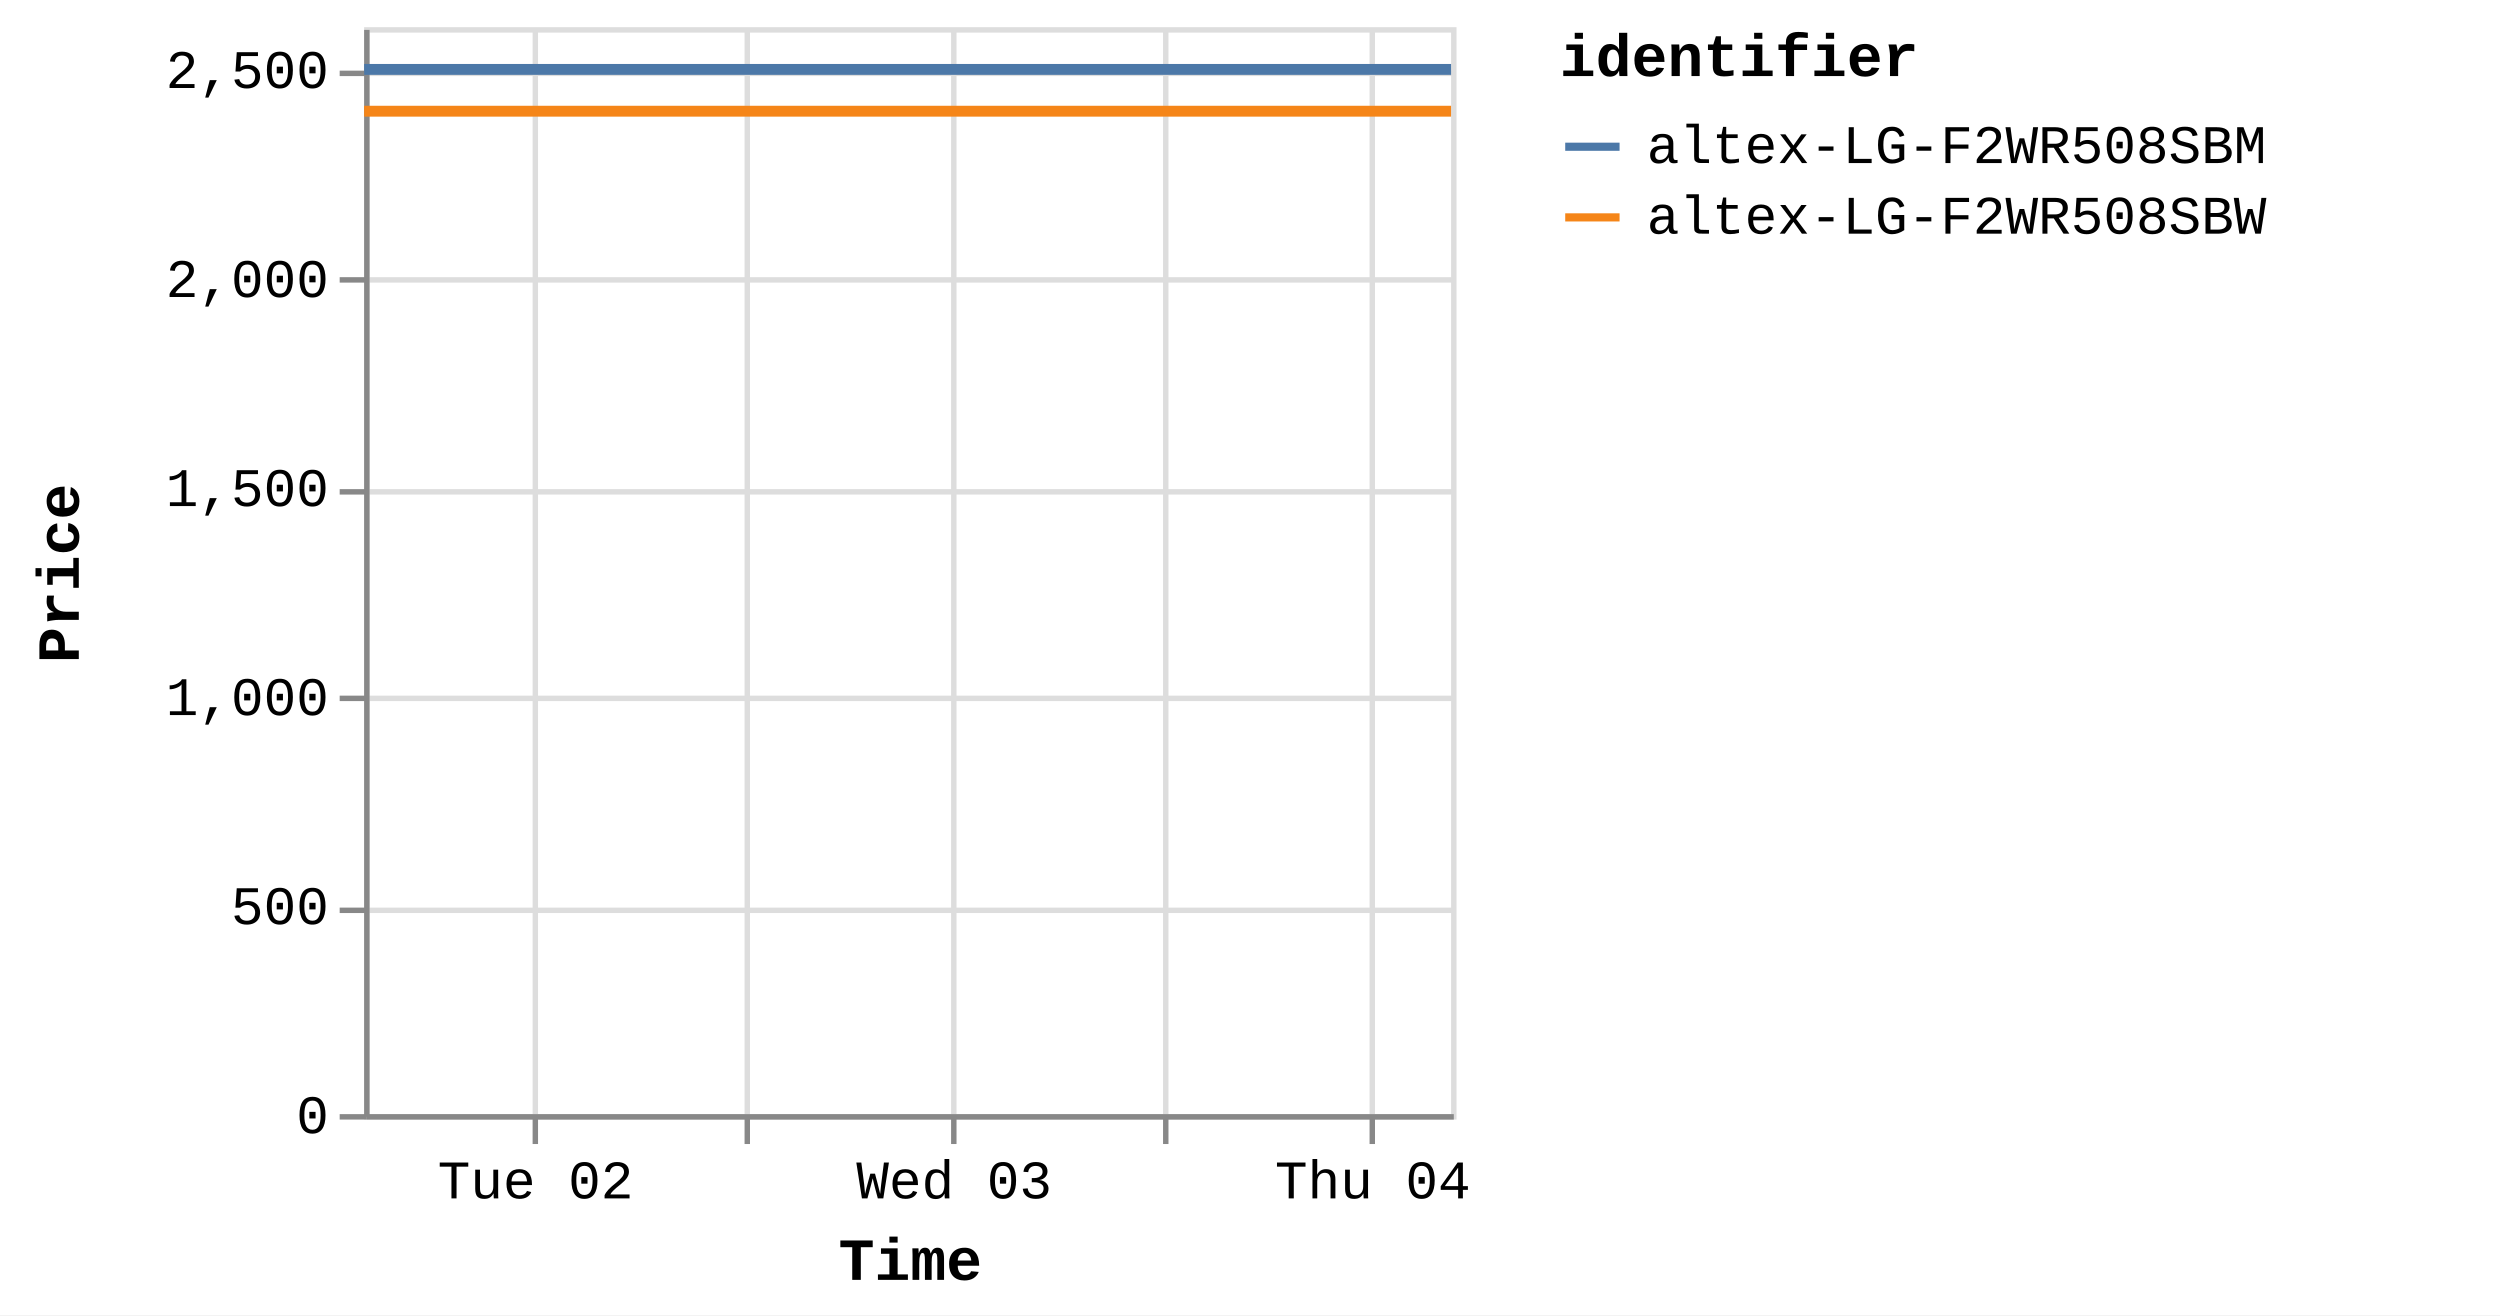
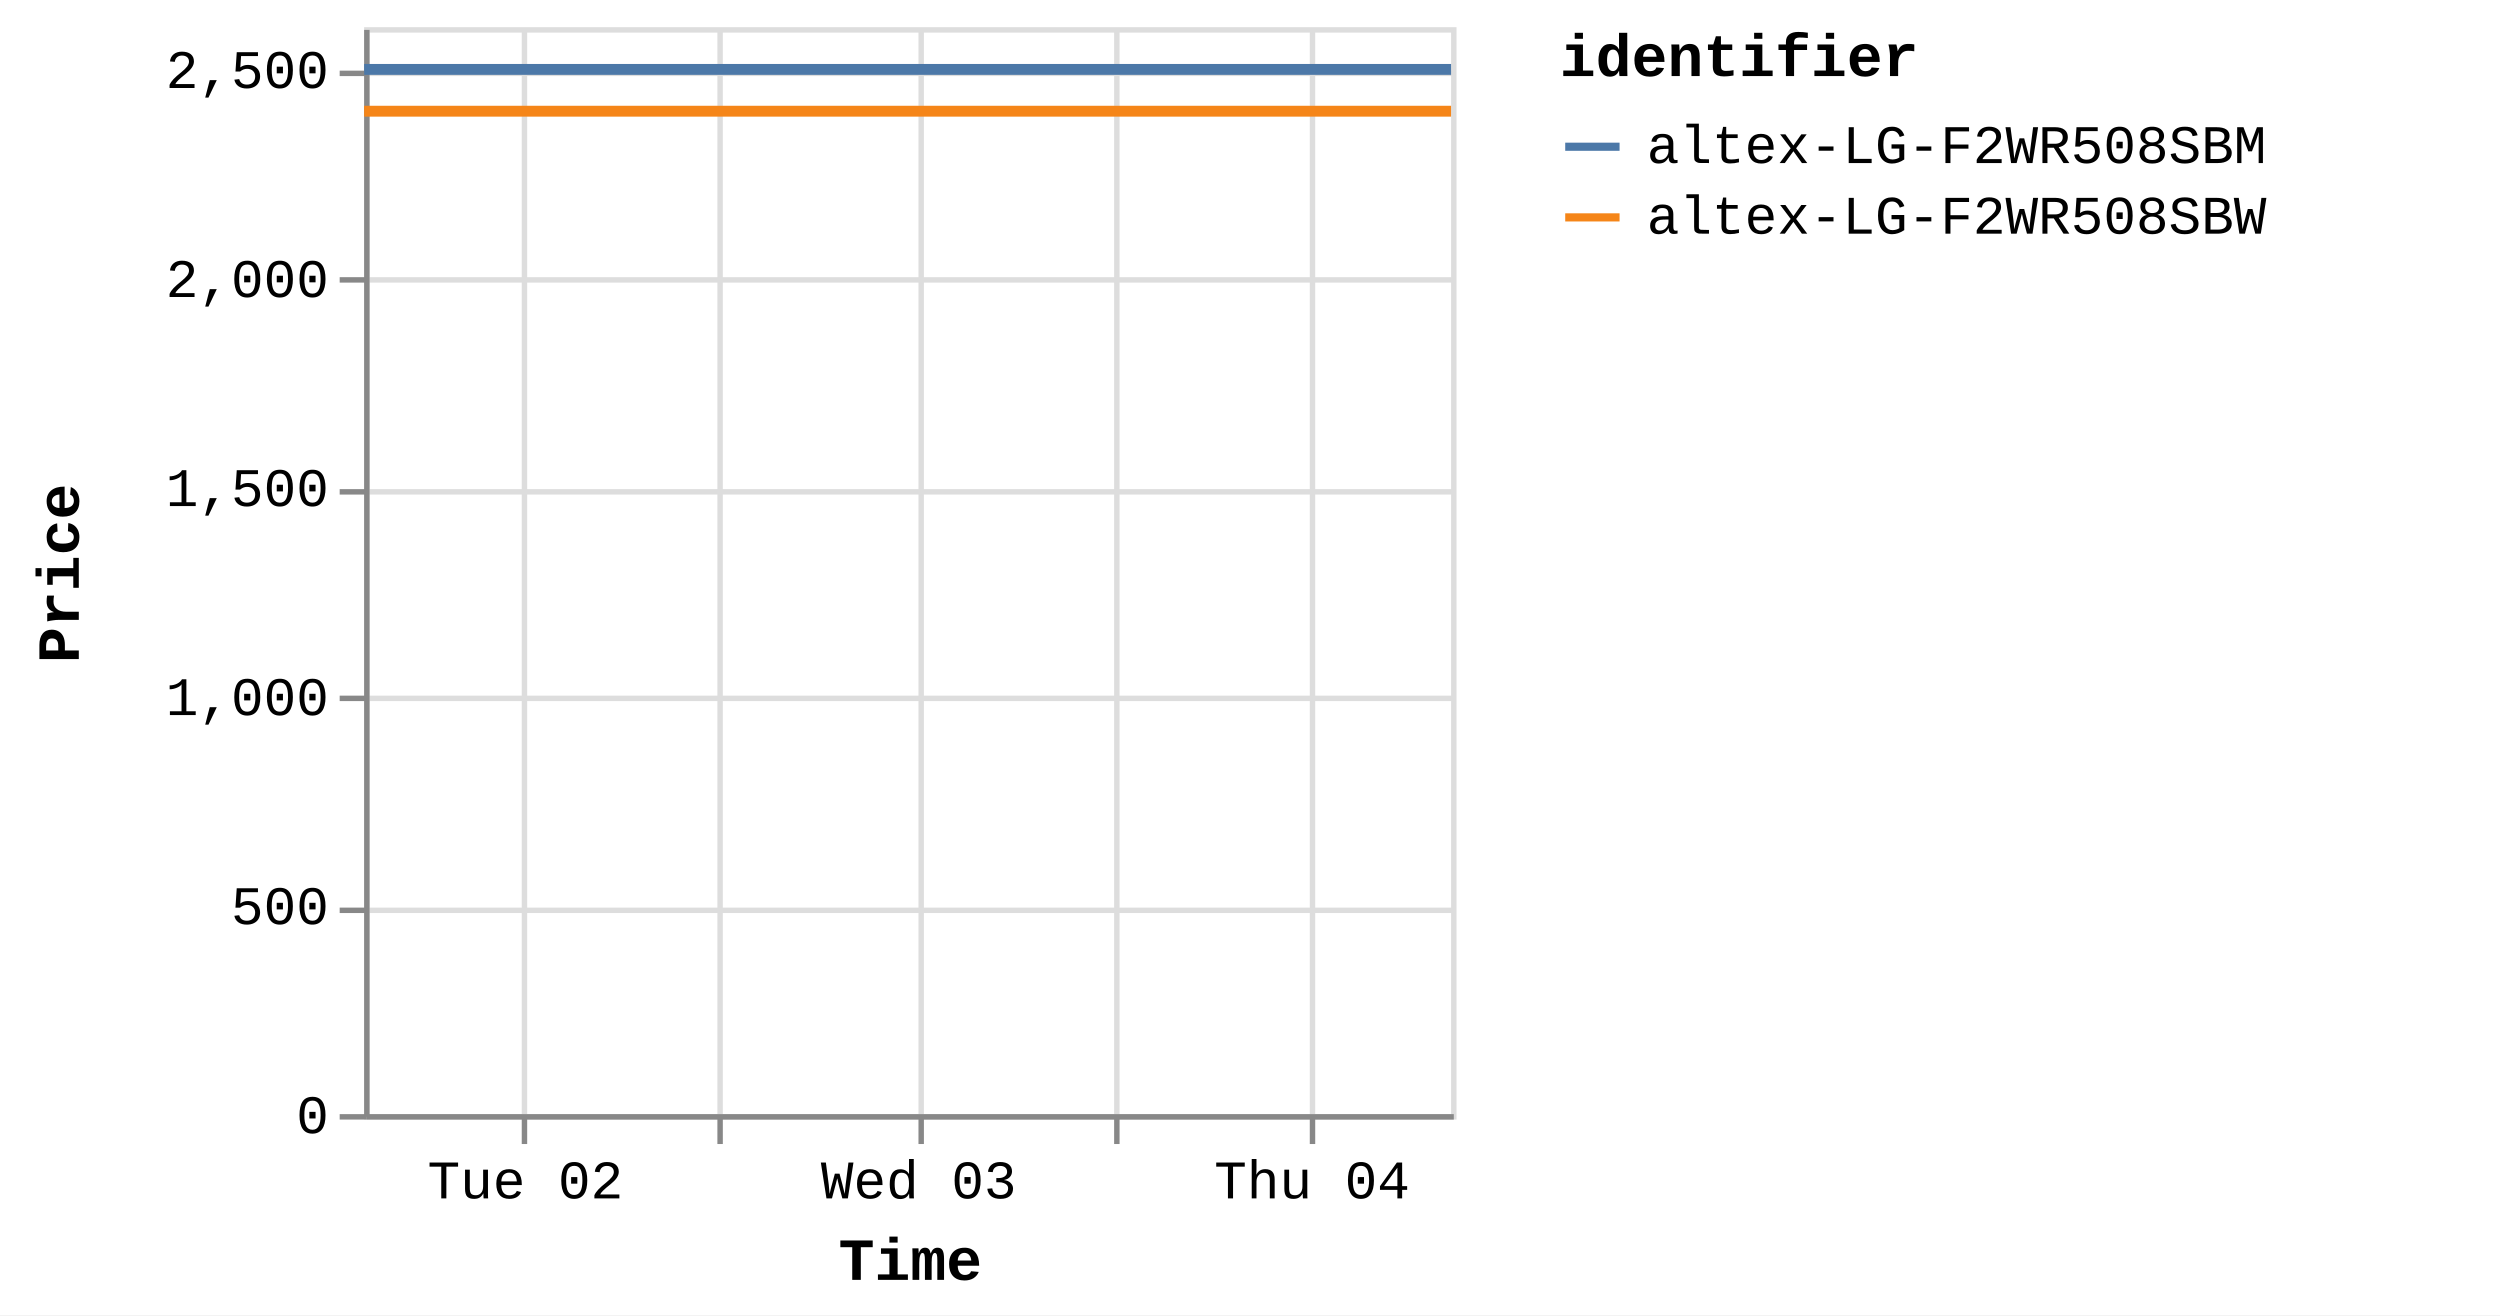
<svg xmlns="http://www.w3.org/2000/svg" version="1.1" class="marks" width="460" height="242" viewBox="0 0 460 242">
  <rect width="460" height="242" fill="white" />
  <g fill="none" stroke-miterlimit="10" transform="translate(67,5)">
    <g class="mark-group role-frame root" role="graphics-object" aria-roledescription="group mark container">
      <g transform="translate(0,0)">
        <path class="background" aria-hidden="true" d="M0.5,0.5h200v200h-200Z" stroke="#ddd" />
        <g>
          <g class="mark-group role-axis" aria-hidden="true">
            <g transform="translate(0.5,200.5)">
              <path class="background" aria-hidden="true" d="M0,0h0v0h0Z" pointer-events="none" />
              <g>
                <g class="mark-rule role-axis-grid" pointer-events="none">
-                   <line transform="translate(31,-200)" x2="0" y2="200" stroke="#ddd" stroke-width="1" opacity="1" />
-                   <line transform="translate(70,-200)" x2="0" y2="200" stroke="#ddd" stroke-width="1" opacity="1" />
-                   <line transform="translate(108,-200)" x2="0" y2="200" stroke="#ddd" stroke-width="1" opacity="1" />
-                   <line transform="translate(147,-200)" x2="0" y2="200" stroke="#ddd" stroke-width="1" opacity="1" />
-                   <line transform="translate(185,-200)" x2="0" y2="200" stroke="#ddd" stroke-width="1" opacity="1" />
+                   <line transform="translate(29,-200)" x2="0" y2="200" stroke="#ddd" stroke-width="1" opacity="1" />
+                   <line transform="translate(65,-200)" x2="0" y2="200" stroke="#ddd" stroke-width="1" opacity="1" />
+                   <line transform="translate(102,-200)" x2="0" y2="200" stroke="#ddd" stroke-width="1" opacity="1" />
+                   <line transform="translate(138,-200)" x2="0" y2="200" stroke="#ddd" stroke-width="1" opacity="1" />
+                   <line transform="translate(174,-200)" x2="0" y2="200" stroke="#ddd" stroke-width="1" opacity="1" />
                </g>
              </g>
              <path class="foreground" aria-hidden="true" d="" pointer-events="none" display="none" />
            </g>
          </g>
          <g class="mark-group role-axis" aria-hidden="true">
            <g transform="translate(0.5,0.5)">
              <path class="background" aria-hidden="true" d="M0,0h0v0h0Z" pointer-events="none" />
              <g>
                <g class="mark-rule role-axis-grid" pointer-events="none">
                  <line transform="translate(0,200)" x2="200" y2="0" stroke="#ddd" stroke-width="1" opacity="1" />
                  <line transform="translate(0,162)" x2="200" y2="0" stroke="#ddd" stroke-width="1" opacity="1" />
                  <line transform="translate(0,123)" x2="200" y2="0" stroke="#ddd" stroke-width="1" opacity="1" />
                  <line transform="translate(0,85)" x2="200" y2="0" stroke="#ddd" stroke-width="1" opacity="1" />
                  <line transform="translate(0,46)" x2="200" y2="0" stroke="#ddd" stroke-width="1" opacity="1" />
                  <line transform="translate(0,8)" x2="200" y2="0" stroke="#ddd" stroke-width="1" opacity="1" />
                </g>
              </g>
              <path class="foreground" aria-hidden="true" d="" pointer-events="none" display="none" />
            </g>
          </g>
-           <g class="mark-group role-axis" role="graphics-symbol" aria-roledescription="axis" aria-label="X-axis titled 'Time' for a time scale with values from Monday, 01 January 2024, 2:19:43 PM to Thursday, 04 January 2024, 4:38:41 AM">
+           <g class="mark-group role-axis" role="graphics-symbol" aria-roledescription="axis" aria-label="X-axis titled 'Time' for a time scale with values from Monday, 01 January 2024, 2:19:43 PM to Thursday, 04 January 2024, 8:39:00 AM">
            <g transform="translate(0.5,200.5)">
              <path class="background" aria-hidden="true" d="M0,0h0v0h0Z" pointer-events="none" />
              <g>
                <g class="mark-rule role-axis-tick" pointer-events="none">
-                   <line transform="translate(31,0)" x2="0" y2="5" stroke="#888" stroke-width="1" opacity="1" />
-                   <line transform="translate(70,0)" x2="0" y2="5" stroke="#888" stroke-width="1" opacity="1" />
-                   <line transform="translate(108,0)" x2="0" y2="5" stroke="#888" stroke-width="1" opacity="1" />
-                   <line transform="translate(147,0)" x2="0" y2="5" stroke="#888" stroke-width="1" opacity="1" />
-                   <line transform="translate(185,0)" x2="0" y2="5" stroke="#888" stroke-width="1" opacity="1" />
+                   <line transform="translate(29,0)" x2="0" y2="5" stroke="#888" stroke-width="1" opacity="1" />
+                   <line transform="translate(65,0)" x2="0" y2="5" stroke="#888" stroke-width="1" opacity="1" />
+                   <line transform="translate(102,0)" x2="0" y2="5" stroke="#888" stroke-width="1" opacity="1" />
+                   <line transform="translate(138,0)" x2="0" y2="5" stroke="#888" stroke-width="1" opacity="1" />
+                   <line transform="translate(174,0)" x2="0" y2="5" stroke="#888" stroke-width="1" opacity="1" />
                </g>
                <g class="mark-text role-axis-label" pointer-events="none">
-                   <text text-anchor="middle" transform="translate(31.0396,15)" font-family="Liberation Mono" font-size="10px" fill="#000" opacity="1">Tue 02</text>
-                   <text text-anchor="middle" transform="translate(69.55285,15)" font-family="Liberation Mono" font-size="10px" fill="#000" opacity="0">12 PM</text>
-                   <text text-anchor="middle" transform="translate(108.0661,15)" font-family="Liberation Mono" font-size="10px" fill="#000" opacity="1">Wed 03</text>
-                   <text text-anchor="middle" transform="translate(146.5793,15)" font-family="Liberation Mono" font-size="10px" fill="#000" opacity="0">12 PM</text>
-                   <text text-anchor="middle" transform="translate(185.0926,15)" font-family="Liberation Mono" font-size="10px" fill="#000" opacity="1">Thu 04</text>
+                   <text text-anchor="middle" transform="translate(29.16509,15)" font-family="Liberation Mono" font-size="10px" fill="#000" opacity="1">Tue 02</text>
+                   <text text-anchor="middle" transform="translate(65.35248,15)" font-family="Liberation Mono" font-size="10px" fill="#000" opacity="0">12 PM</text>
+                   <text text-anchor="middle" transform="translate(101.5399,15)" font-family="Liberation Mono" font-size="10px" fill="#000" opacity="1">Wed 03</text>
+                   <text text-anchor="middle" transform="translate(137.7273,15)" font-family="Liberation Mono" font-size="10px" fill="#000" opacity="0">12 PM</text>
+                   <text text-anchor="middle" transform="translate(173.9147,15)" font-family="Liberation Mono" font-size="10px" fill="#000" opacity="1">Thu 04</text>
                </g>
                <g class="mark-rule role-axis-domain" pointer-events="none">
                  <line transform="translate(0,0)" x2="200" y2="0" stroke="#888" stroke-width="1" opacity="1" />
                </g>
                <g class="mark-text role-axis-title" pointer-events="none">
                  <text text-anchor="middle" transform="translate(100,30)" font-family="Liberation Mono" font-size="11px" font-weight="bold" fill="#000" opacity="1">Time</text>
                </g>
              </g>
              <path class="foreground" aria-hidden="true" d="" pointer-events="none" display="none" />
            </g>
          </g>
          <g class="mark-group role-axis" role="graphics-symbol" aria-roledescription="axis" aria-label="Y-axis titled 'Price' for a linear scale with values from 0 to 2,600">
            <g transform="translate(0.5,0.5)">
              <path class="background" aria-hidden="true" d="M0,0h0v0h0Z" pointer-events="none" />
              <g>
                <g class="mark-rule role-axis-tick" pointer-events="none">
                  <line transform="translate(0,200)" x2="-5" y2="0" stroke="#888" stroke-width="1" opacity="1" />
                  <line transform="translate(0,162)" x2="-5" y2="0" stroke="#888" stroke-width="1" opacity="1" />
                  <line transform="translate(0,123)" x2="-5" y2="0" stroke="#888" stroke-width="1" opacity="1" />
                  <line transform="translate(0,85)" x2="-5" y2="0" stroke="#888" stroke-width="1" opacity="1" />
                  <line transform="translate(0,46)" x2="-5" y2="0" stroke="#888" stroke-width="1" opacity="1" />
                  <line transform="translate(0,8)" x2="-5" y2="0" stroke="#888" stroke-width="1" opacity="1" />
                </g>
                <g class="mark-text role-axis-label" pointer-events="none">
                  <text text-anchor="end" transform="translate(-7,203)" font-family="Liberation Mono" font-size="10px" fill="#000" opacity="1">0</text>
                  <text text-anchor="end" transform="translate(-7,164.5385)" font-family="Liberation Mono" font-size="10px" fill="#000" opacity="1">500</text>
                  <text text-anchor="end" transform="translate(-7,126.0769)" font-family="Liberation Mono" font-size="10px" fill="#000" opacity="1">1,000</text>
                  <text text-anchor="end" transform="translate(-7,87.61538)" font-family="Liberation Mono" font-size="10px" fill="#000" opacity="1">1,500</text>
                  <text text-anchor="end" transform="translate(-7,49.15385)" font-family="Liberation Mono" font-size="10px" fill="#000" opacity="1">2,000</text>
                  <text text-anchor="end" transform="translate(-7,10.69231)" font-family="Liberation Mono" font-size="10px" fill="#000" opacity="1">2,500</text>
                </g>
                <g class="mark-rule role-axis-domain" pointer-events="none">
                  <line transform="translate(0,200)" x2="0" y2="-200" stroke="#888" stroke-width="1" opacity="1" />
                </g>
                <g class="mark-text role-axis-title" pointer-events="none">
                  <text text-anchor="middle" transform="translate(-51,100) rotate(-90) translate(0,-2)" font-family="Liberation Mono" font-size="11px" font-weight="bold" fill="#000" opacity="1">Price</text>
                </g>
              </g>
              <path class="foreground" aria-hidden="true" d="" pointer-events="none" display="none" />
            </g>
          </g>
          <g class="mark-group role-scope pathgroup" role="graphics-object" aria-roledescription="group mark container">
            <g transform="translate(0,0)">
              <path class="background" aria-hidden="true" d="M0,0h200v200h-200Z" />
              <g>
                <g class="mark-line role-mark marks" role="graphics-object" aria-roledescription="line mark container">
-                   <path aria-label="Time: Jan 01, 2024; Price: 2399; identifier: altex-LG-F2WR508SBW" role="graphics-symbol" aria-roledescription="line mark" d="M0,15.462L8.063,15.462L20.262,15.462L45.937,15.462L58.79,15.462L72.284,15.462L84.548,15.462L97.278,15.462L122.969,15.462L135.812,15.462L149.323,15.462L161.595,15.462L174.288,15.462L199.998,15.462" stroke="#f58518" stroke-width="2" />
+                   <path aria-label="Time: Jan 01, 2024; Price: 2399; identifier: altex-LG-F2WR508SBW" role="graphics-symbol" aria-roledescription="line mark" d="M0,15.462L7.576,15.462L19.039,15.462L43.163,15.462L55.239,15.462L67.918,15.462L79.442,15.462L91.403,15.462L115.542,15.462L127.61,15.462L140.305,15.462L151.836,15.462L163.763,15.462L187.92,15.462L199.998,15.462" stroke="#f58518" stroke-width="2" />
                </g>
              </g>
              <path class="foreground" aria-hidden="true" d="" display="none" />
            </g>
            <g transform="translate(0,0)">
              <path class="background" aria-hidden="true" d="M0,0h200v200h-200Z" />
              <g>
                <g class="mark-line role-mark marks" role="graphics-object" aria-roledescription="line mark container">
-                   <path aria-label="Time: Jan 01, 2024; Price: 2499; identifier: altex-LG-F2WR508SBM" role="graphics-symbol" aria-roledescription="line mark" d="M0.005,7.769L8.065,7.769L20.265,7.769L45.941,7.769L58.792,7.769L72.286,7.769L84.55,7.769L97.279,7.769L122.971,7.769L135.818,7.769L149.328,7.769L161.597,7.769L174.294,7.769L200,7.769" stroke="#4c78a8" stroke-width="2" />
+                   <path aria-label="Time: Jan 01, 2024; Price: 2499; identifier: altex-LG-F2WR508SBM" role="graphics-symbol" aria-roledescription="line mark" d="M0.005,7.769L7.578,7.769L19.041,7.769L43.166,7.769L55.241,7.769L67.92,7.769L79.444,7.769L91.405,7.769L115.545,7.769L127.616,7.769L140.31,7.769L151.838,7.769L163.768,7.769L187.922,7.769L200,7.769" stroke="#4c78a8" stroke-width="2" />
                </g>
              </g>
              <path class="foreground" aria-hidden="true" d="" display="none" />
            </g>
          </g>
          <g class="mark-group role-legend" role="graphics-symbol" aria-roledescription="legend" aria-label="Symbol legend titled 'identifier' for stroke color with 2 values: altex-LG-F2WR508SBM, altex-LG-F2WR508SBW">
            <g transform="translate(220,0)">
              <path class="background" aria-hidden="true" d="M0,0h168v40h-168Z" pointer-events="none" />
              <g>
                <g class="mark-group role-legend-entry">
                  <g transform="translate(0,16)">
                    <path class="background" aria-hidden="true" d="M0,0h0v0h0Z" pointer-events="none" />
                    <g>
                      <g class="mark-group role-scope" role="graphics-object" aria-roledescription="group mark container">
                        <g transform="translate(0,0)">
                          <path class="background" aria-hidden="true" d="M0,0h168v11h-168Z" pointer-events="none" opacity="1" />
                          <g>
                            <g class="mark-symbol role-legend-symbol" pointer-events="none">
                              <path transform="translate(6,6)" d="M-5,0L5,0" stroke="#4c78a8" stroke-width="1.5" opacity="1" />
                            </g>
                            <g class="mark-text role-legend-label" pointer-events="none">
                              <text text-anchor="start" transform="translate(16,9)" font-family="Liberation Mono" font-size="10px" fill="#000" opacity="1">altex-LG-F2WR508SBM</text>
                            </g>
                          </g>
                          <path class="foreground" aria-hidden="true" d="" pointer-events="none" display="none" />
                        </g>
                        <g transform="translate(0,13)">
                          <path class="background" aria-hidden="true" d="M0,0h168v11h-168Z" pointer-events="none" opacity="1" />
                          <g>
                            <g class="mark-symbol role-legend-symbol" pointer-events="none">
                              <path transform="translate(6,6)" d="M-5,0L5,0" stroke="#f58518" stroke-width="1.5" opacity="1" />
                            </g>
                            <g class="mark-text role-legend-label" pointer-events="none">
                              <text text-anchor="start" transform="translate(16,9)" font-family="Liberation Mono" font-size="10px" fill="#000" opacity="1">altex-LG-F2WR508SBW</text>
                            </g>
                          </g>
                          <path class="foreground" aria-hidden="true" d="" pointer-events="none" display="none" />
                        </g>
                      </g>
                    </g>
                    <path class="foreground" aria-hidden="true" d="" pointer-events="none" display="none" />
                  </g>
                </g>
                <g class="mark-text role-legend-title" pointer-events="none">
                  <text text-anchor="start" transform="translate(0,9)" font-family="Liberation Mono" font-size="11px" font-weight="bold" fill="#000" opacity="1">identifier</text>
                </g>
              </g>
              <path class="foreground" aria-hidden="true" d="" pointer-events="none" display="none" />
            </g>
          </g>
        </g>
        <path class="foreground" aria-hidden="true" d="" display="none" />
      </g>
    </g>
  </g>
</svg>
